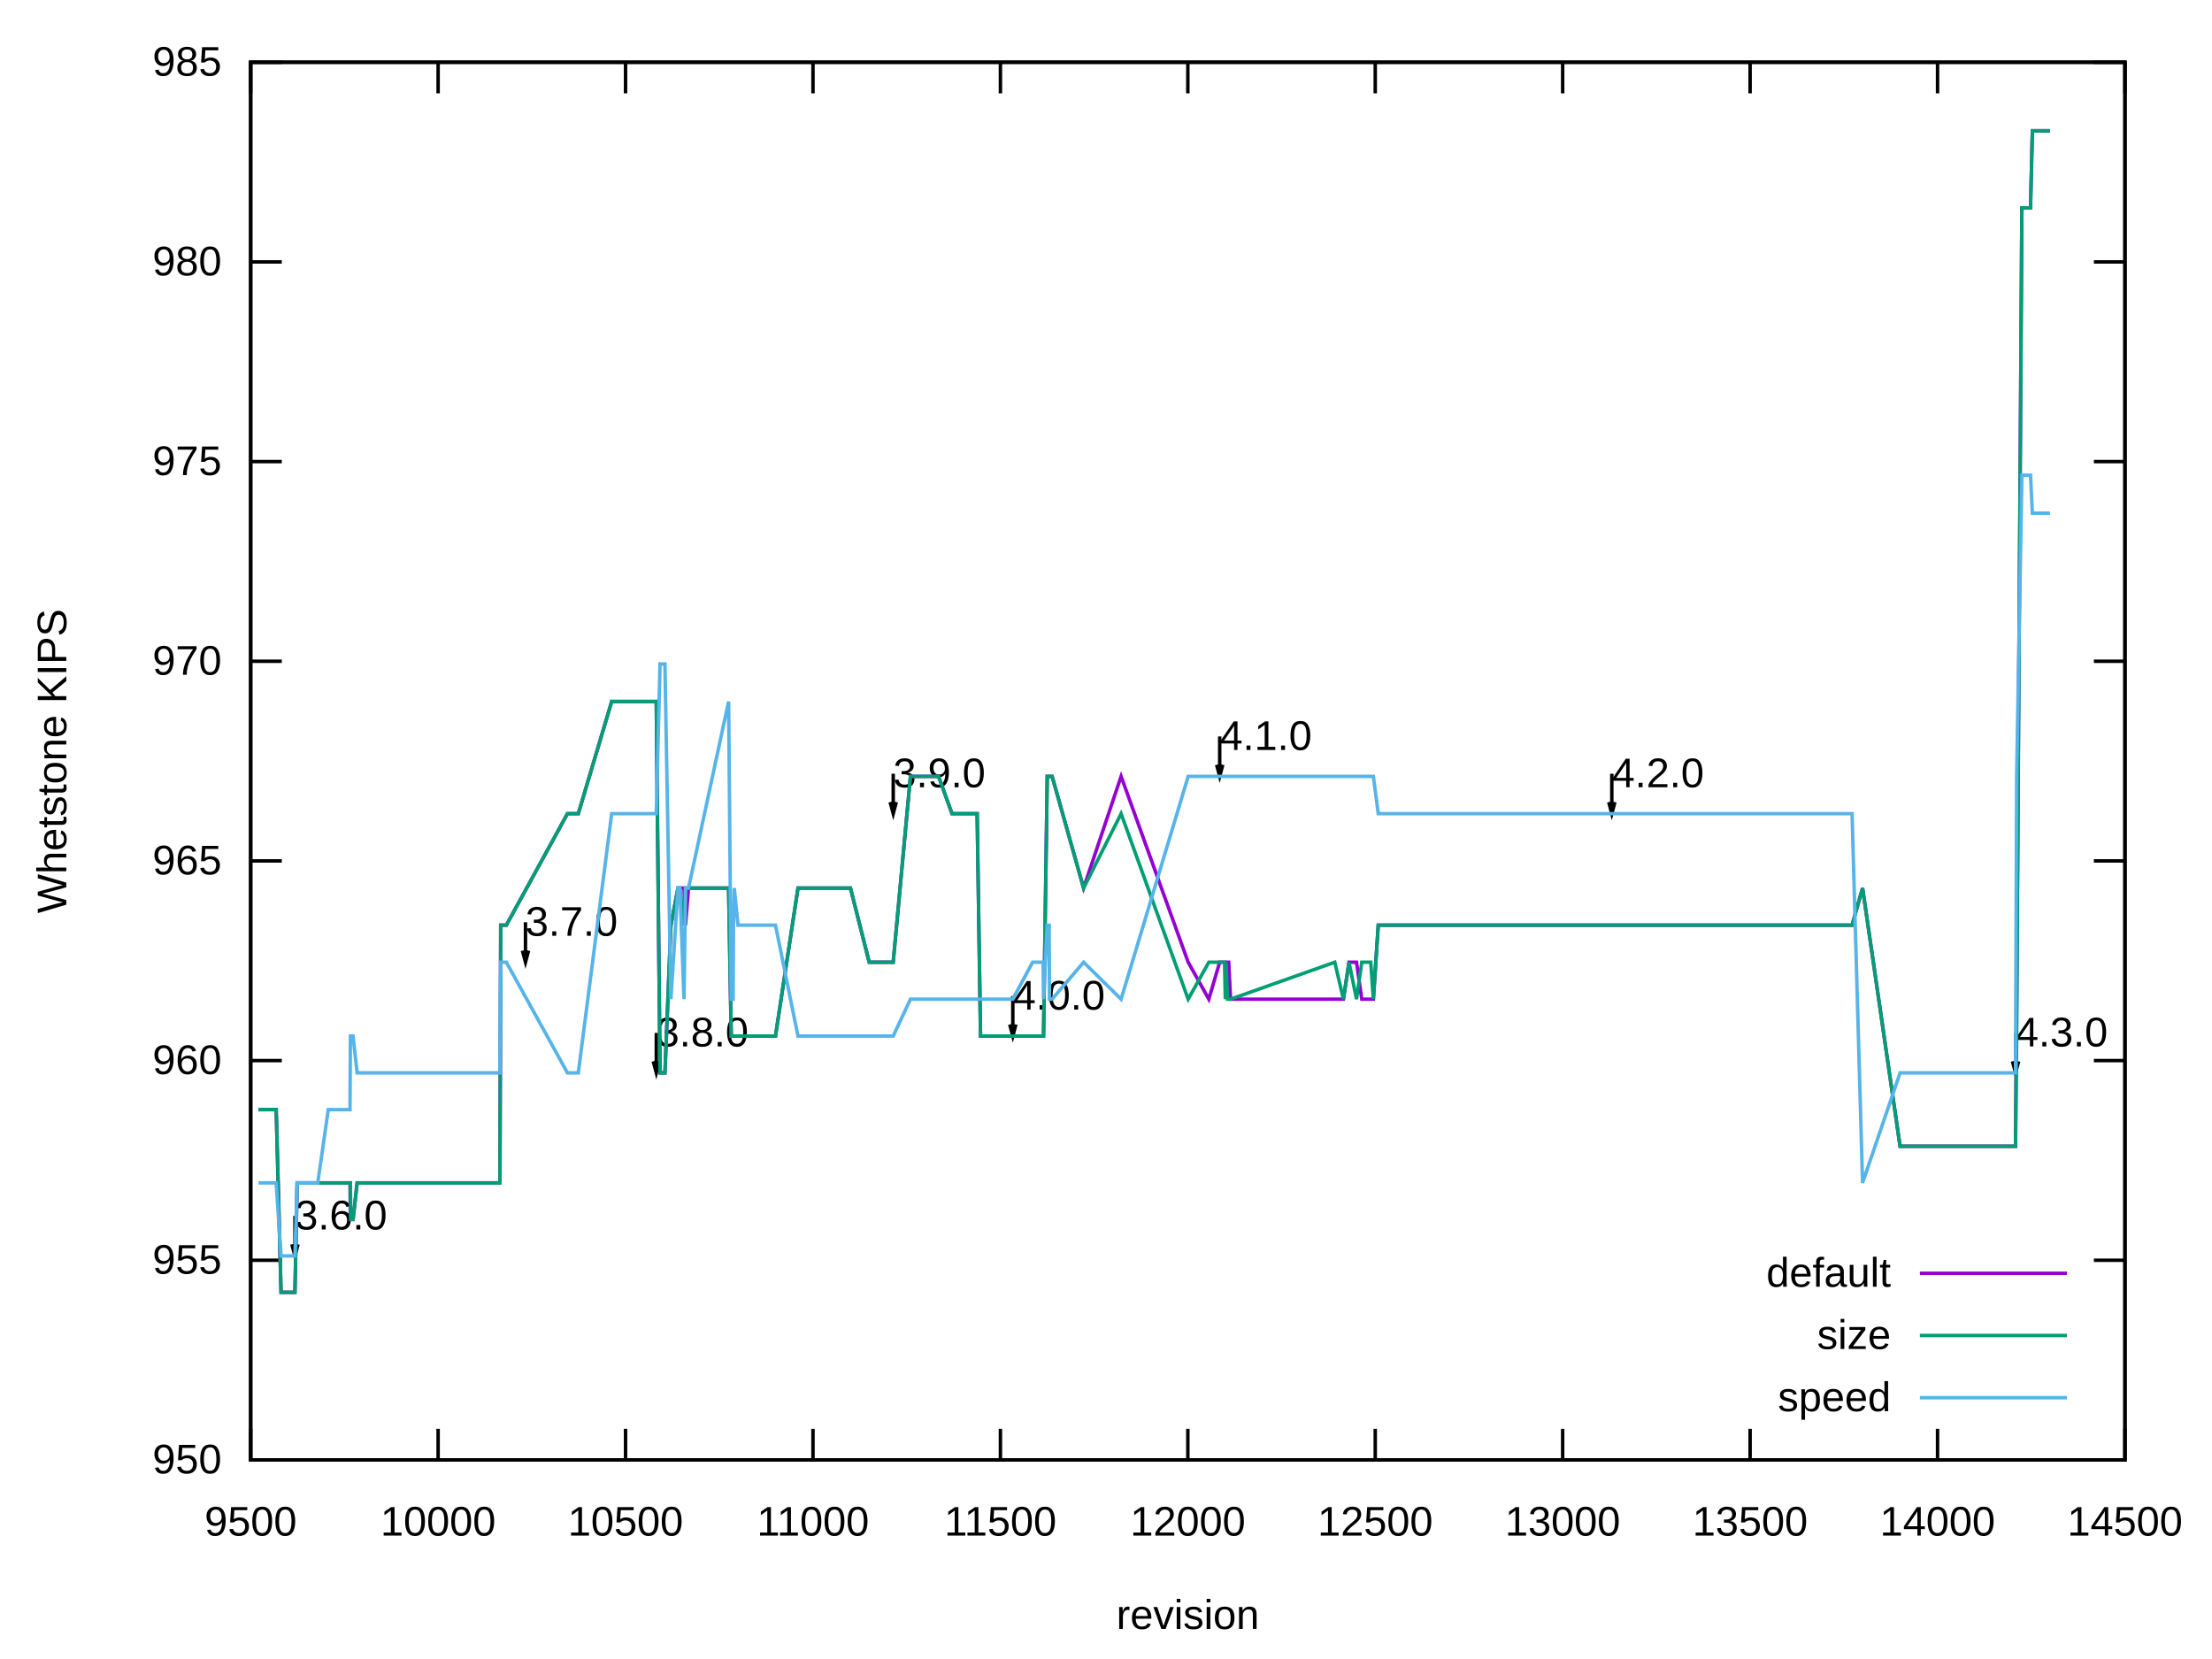
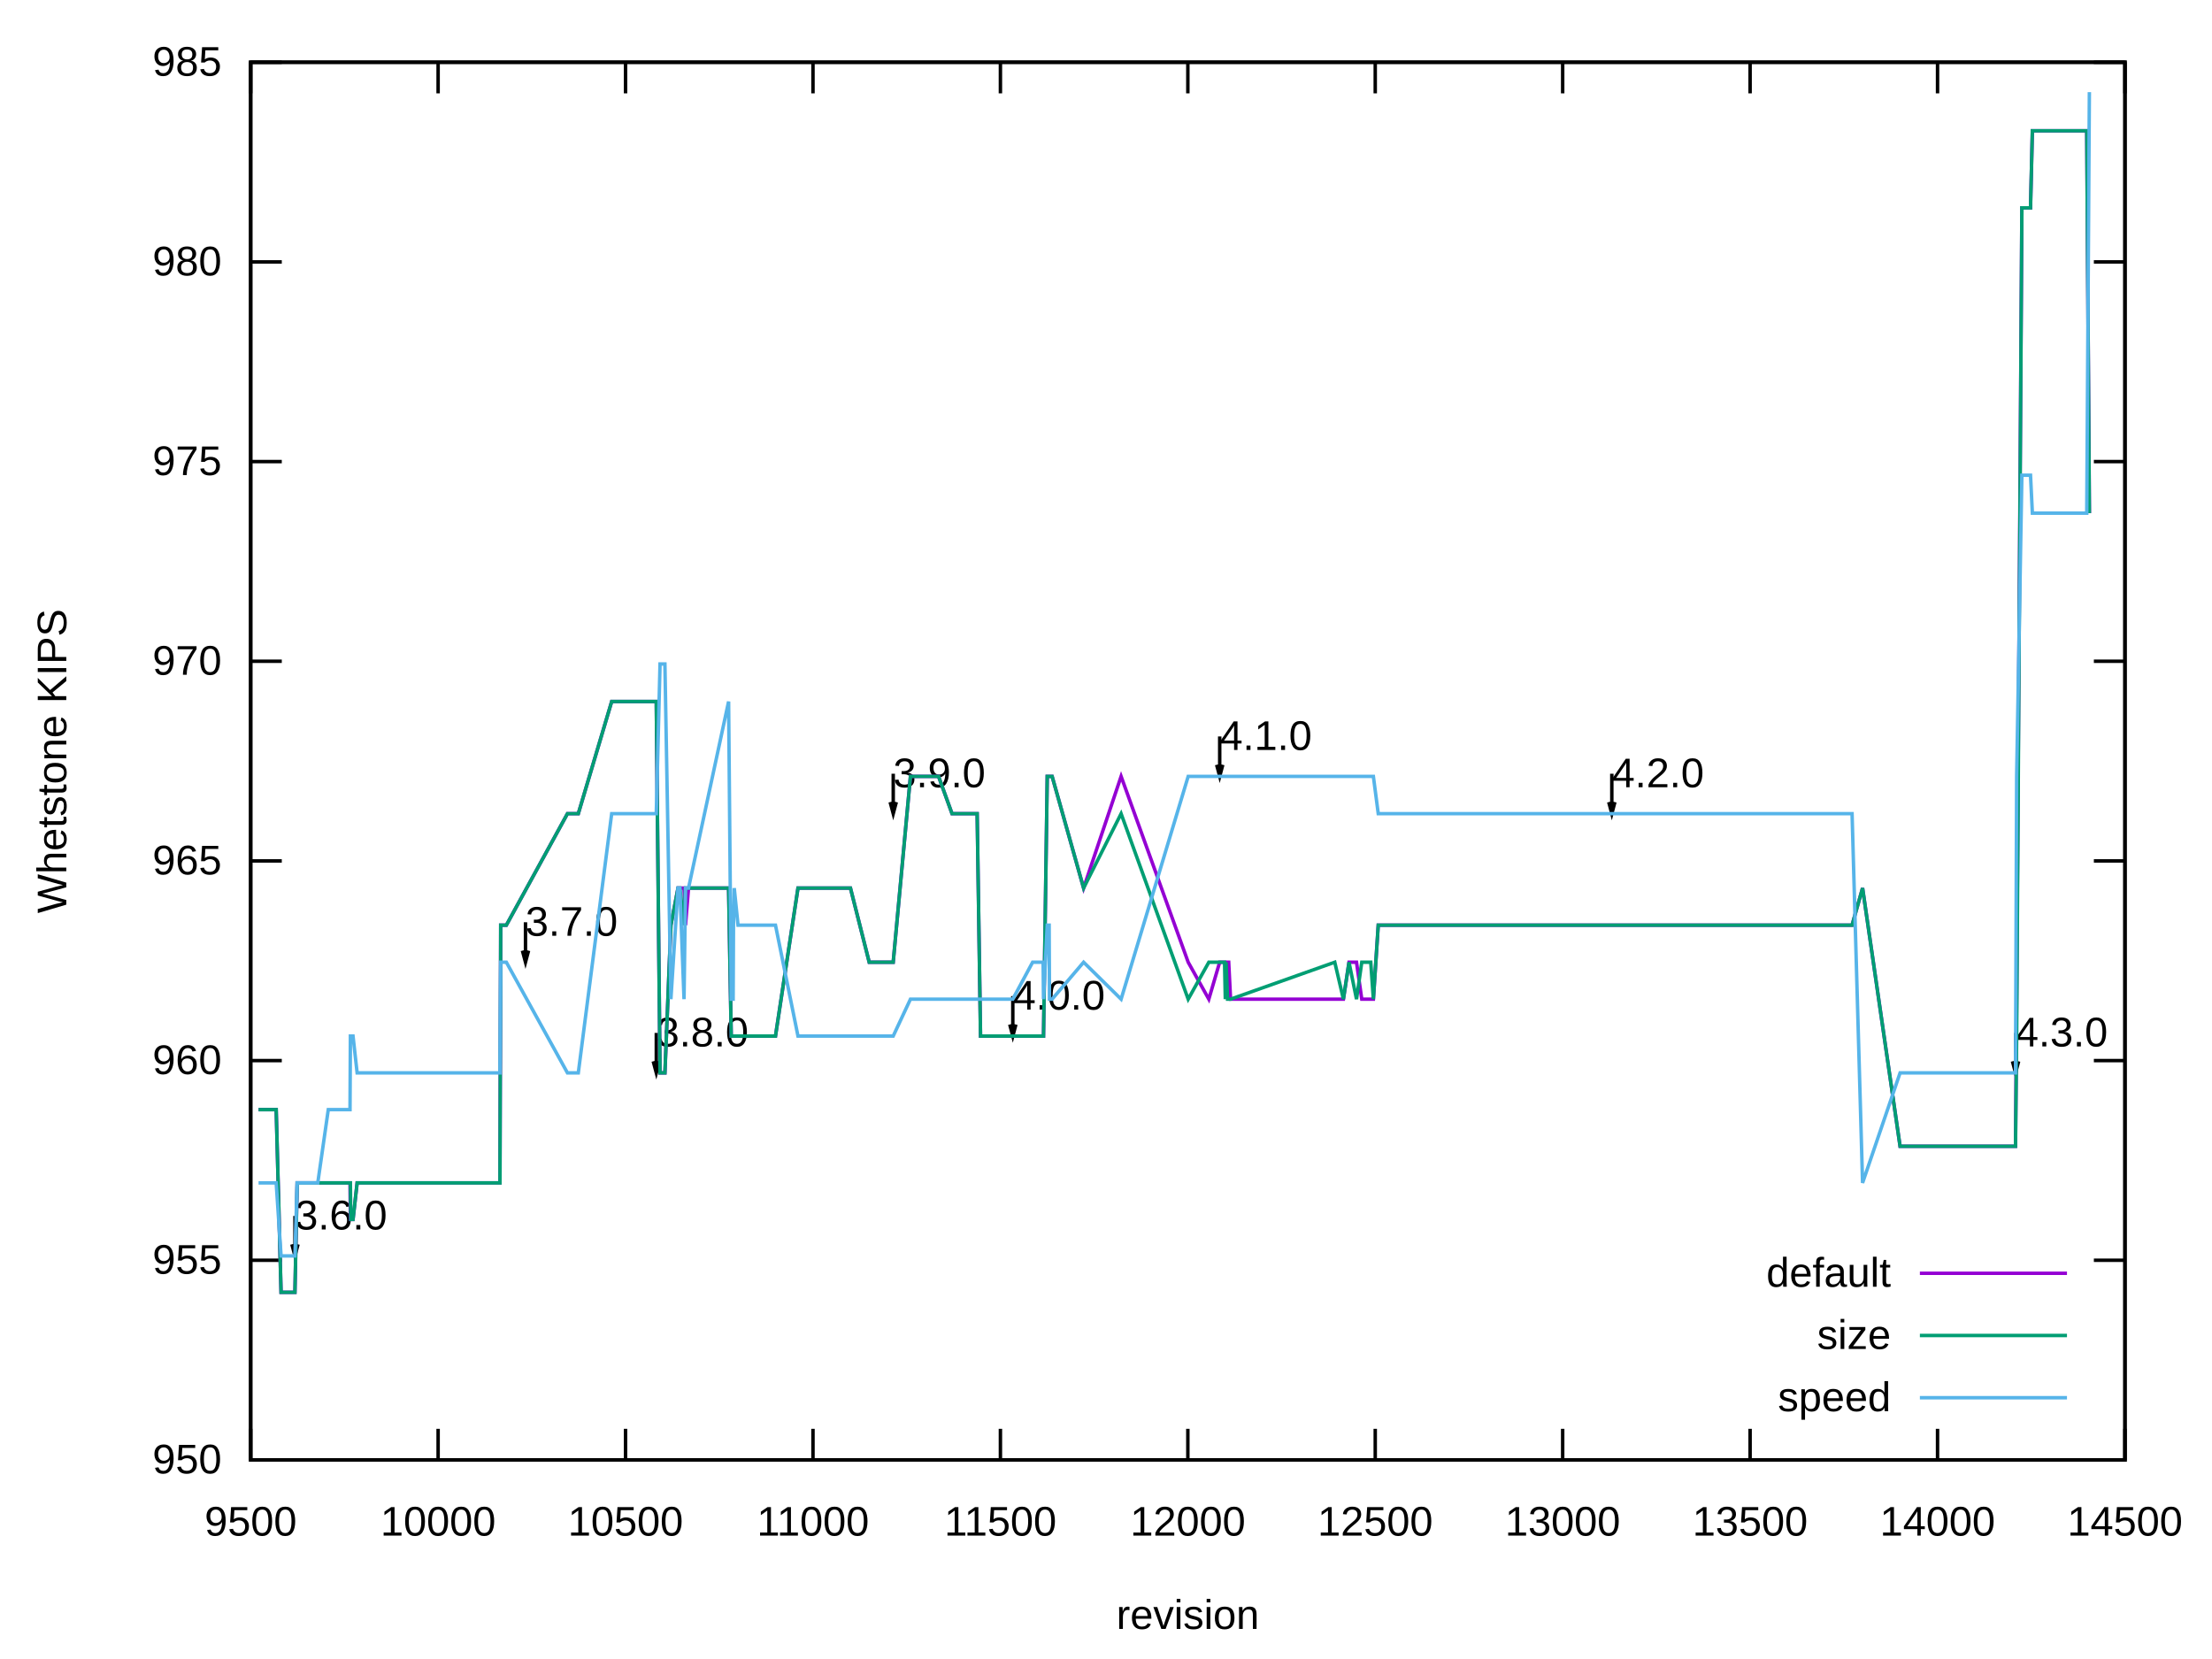
<svg xmlns="http://www.w3.org/2000/svg" xmlns:xlink="http://www.w3.org/1999/xlink" width="640" height="480" viewBox="0 0 640 480">
  <g id="gnuplot_canvas">
    <rect x="0" y="0" width="640" height="480" fill="none" />
    <defs>
      <circle id="gpDot" r="0.5" stroke-width="0.5" stroke="currentColor" />
      <path id="gpPt0" stroke-width="0.222" stroke="currentColor" d="M-1,0 h2 M0,-1 v2" />
      <path id="gpPt1" stroke-width="0.222" stroke="currentColor" d="M-1,-1 L1,1 M1,-1 L-1,1" />
      <path id="gpPt2" stroke-width="0.222" stroke="currentColor" d="M-1,0 L1,0 M0,-1 L0,1 M-1,-1 L1,1 M-1,1 L1,-1" />
      <rect id="gpPt3" stroke-width="0.222" stroke="currentColor" x="-1" y="-1" width="2" height="2" />
      <rect id="gpPt4" stroke-width="0.222" stroke="currentColor" fill="currentColor" x="-1" y="-1" width="2" height="2" />
      <circle id="gpPt5" stroke-width="0.222" stroke="currentColor" cx="0" cy="0" r="1" />
      <use xlink:href="#gpPt5" id="gpPt6" fill="currentColor" stroke="none" />
      <path id="gpPt7" stroke-width="0.222" stroke="currentColor" d="M0,-1.33 L-1.33,0.67 L1.33,0.67 z" />
      <use xlink:href="#gpPt7" id="gpPt8" fill="currentColor" stroke="none" />
      <use xlink:href="#gpPt7" id="gpPt9" stroke="currentColor" transform="rotate(180)" />
      <use xlink:href="#gpPt9" id="gpPt10" fill="currentColor" stroke="none" />
      <use xlink:href="#gpPt3" id="gpPt11" stroke="currentColor" transform="rotate(45)" />
      <use xlink:href="#gpPt11" id="gpPt12" fill="currentColor" stroke="none" />
      <path id="gpPt13" stroke-width="0.222" stroke="currentColor" d="M0,1.330 L1.265,0.411 L0.782,-1.067 L-0.782,-1.076 L-1.265,0.411 z" />
      <use xlink:href="#gpPt13" id="gpPt14" fill="currentColor" stroke="none" />
      <filter id="textbox" filterUnits="objectBoundingBox" x="0" y="0" height="1" width="1">
        <feFlood flood-color="white" flood-opacity="1" result="bgnd" />
        <feComposite in="SourceGraphic" in2="bgnd" operator="atop" />
      </filter>
      <filter id="greybox" filterUnits="objectBoundingBox" x="0" y="0" height="1" width="1">
        <feFlood flood-color="lightgrey" flood-opacity="1" result="grey" />
        <feComposite in="SourceGraphic" in2="grey" operator="atop" />
      </filter>
    </defs>
    <g fill="none" color="white" stroke="currentColor" stroke-width="1.00" stroke-linecap="butt" stroke-linejoin="miter">
</g>
    <g fill="none" color="black" stroke="currentColor" stroke-width="1.00" stroke-linecap="butt" stroke-linejoin="miter">
      <path stroke="black" d="M72.53,422.40 L81.53,422.40 M614.82,422.40 L605.82,422.40  " />
      <g transform="translate(64.14,426.30)" stroke="none" fill="black" font-family="Arial" font-size="12.00" text-anchor="end">
        <text>
          <tspan font-family="Arial"> 950</tspan>
        </text>
      </g>
    </g>
    <g fill="none" color="black" stroke="currentColor" stroke-width="1.00" stroke-linecap="butt" stroke-linejoin="miter">
      <path stroke="black" d="M72.53,364.63 L81.53,364.63 M614.82,364.63 L605.82,364.63  " />
      <g transform="translate(64.14,368.53)" stroke="none" fill="black" font-family="Arial" font-size="12.00" text-anchor="end">
        <text>
          <tspan font-family="Arial"> 955</tspan>
        </text>
      </g>
    </g>
    <g fill="none" color="black" stroke="currentColor" stroke-width="1.00" stroke-linecap="butt" stroke-linejoin="miter">
      <path stroke="black" d="M72.53,306.86 L81.53,306.86 M614.82,306.86 L605.82,306.86  " />
      <g transform="translate(64.14,310.76)" stroke="none" fill="black" font-family="Arial" font-size="12.00" text-anchor="end">
        <text>
          <tspan font-family="Arial"> 960</tspan>
        </text>
      </g>
    </g>
    <g fill="none" color="black" stroke="currentColor" stroke-width="1.00" stroke-linecap="butt" stroke-linejoin="miter">
      <path stroke="black" d="M72.53,249.09 L81.53,249.09 M614.82,249.09 L605.82,249.09  " />
      <g transform="translate(64.14,252.99)" stroke="none" fill="black" font-family="Arial" font-size="12.00" text-anchor="end">
        <text>
          <tspan font-family="Arial"> 965</tspan>
        </text>
      </g>
    </g>
    <g fill="none" color="black" stroke="currentColor" stroke-width="1.00" stroke-linecap="butt" stroke-linejoin="miter">
      <path stroke="black" d="M72.53,191.32 L81.53,191.32 M614.82,191.32 L605.82,191.32  " />
      <g transform="translate(64.14,195.22)" stroke="none" fill="black" font-family="Arial" font-size="12.00" text-anchor="end">
        <text>
          <tspan font-family="Arial"> 970</tspan>
        </text>
      </g>
    </g>
    <g fill="none" color="black" stroke="currentColor" stroke-width="1.00" stroke-linecap="butt" stroke-linejoin="miter">
      <path stroke="black" d="M72.53,133.55 L81.53,133.55 M614.82,133.55 L605.82,133.55  " />
      <g transform="translate(64.14,137.45)" stroke="none" fill="black" font-family="Arial" font-size="12.00" text-anchor="end">
        <text>
          <tspan font-family="Arial"> 975</tspan>
        </text>
      </g>
    </g>
    <g fill="none" color="black" stroke="currentColor" stroke-width="1.00" stroke-linecap="butt" stroke-linejoin="miter">
      <path stroke="black" d="M72.53,75.78 L81.53,75.78 M614.82,75.78 L605.82,75.78  " />
      <g transform="translate(64.14,79.68)" stroke="none" fill="black" font-family="Arial" font-size="12.00" text-anchor="end">
        <text>
          <tspan font-family="Arial"> 980</tspan>
        </text>
      </g>
    </g>
    <g fill="none" color="black" stroke="currentColor" stroke-width="1.00" stroke-linecap="butt" stroke-linejoin="miter">
      <path stroke="black" d="M72.53,18.01 L81.53,18.01 M614.82,18.01 L605.82,18.01  " />
      <g transform="translate(64.14,21.91)" stroke="none" fill="black" font-family="Arial" font-size="12.00" text-anchor="end">
        <text>
          <tspan font-family="Arial"> 985</tspan>
        </text>
      </g>
    </g>
    <g fill="none" color="black" stroke="currentColor" stroke-width="1.00" stroke-linecap="butt" stroke-linejoin="miter">
      <path stroke="black" d="M72.53,422.40 L72.53,413.40 M72.53,18.01 L72.53,27.01  " />
      <g transform="translate(72.53,444.30)" stroke="none" fill="black" font-family="Arial" font-size="12.00" text-anchor="middle">
        <text>
          <tspan font-family="Arial"> 9500</tspan>
        </text>
      </g>
    </g>
    <g fill="none" color="black" stroke="currentColor" stroke-width="1.00" stroke-linecap="butt" stroke-linejoin="miter">
      <path stroke="black" d="M126.76,422.40 L126.76,413.40 M126.76,18.01 L126.76,27.01  " />
      <g transform="translate(126.76,444.30)" stroke="none" fill="black" font-family="Arial" font-size="12.00" text-anchor="middle">
        <text>
          <tspan font-family="Arial"> 10000</tspan>
        </text>
      </g>
    </g>
    <g fill="none" color="black" stroke="currentColor" stroke-width="1.00" stroke-linecap="butt" stroke-linejoin="miter">
      <path stroke="black" d="M180.99,422.40 L180.99,413.40 M180.99,18.01 L180.99,27.01  " />
      <g transform="translate(180.99,444.30)" stroke="none" fill="black" font-family="Arial" font-size="12.00" text-anchor="middle">
        <text>
          <tspan font-family="Arial"> 10500</tspan>
        </text>
      </g>
    </g>
    <g fill="none" color="black" stroke="currentColor" stroke-width="1.00" stroke-linecap="butt" stroke-linejoin="miter">
      <path stroke="black" d="M235.22,422.40 L235.22,413.40 M235.22,18.01 L235.22,27.01  " />
      <g transform="translate(235.22,444.30)" stroke="none" fill="black" font-family="Arial" font-size="12.00" text-anchor="middle">
        <text>
          <tspan font-family="Arial"> 11000</tspan>
        </text>
      </g>
    </g>
    <g fill="none" color="black" stroke="currentColor" stroke-width="1.00" stroke-linecap="butt" stroke-linejoin="miter">
      <path stroke="black" d="M289.45,422.40 L289.45,413.40 M289.45,18.01 L289.45,27.01  " />
      <g transform="translate(289.45,444.30)" stroke="none" fill="black" font-family="Arial" font-size="12.00" text-anchor="middle">
        <text>
          <tspan font-family="Arial"> 11500</tspan>
        </text>
      </g>
    </g>
    <g fill="none" color="black" stroke="currentColor" stroke-width="1.00" stroke-linecap="butt" stroke-linejoin="miter">
      <path stroke="black" d="M343.68,422.40 L343.68,413.40 M343.68,18.01 L343.68,27.01  " />
      <g transform="translate(343.68,444.30)" stroke="none" fill="black" font-family="Arial" font-size="12.00" text-anchor="middle">
        <text>
          <tspan font-family="Arial"> 12000</tspan>
        </text>
      </g>
    </g>
    <g fill="none" color="black" stroke="currentColor" stroke-width="1.00" stroke-linecap="butt" stroke-linejoin="miter">
      <path stroke="black" d="M397.90,422.40 L397.90,413.40 M397.90,18.01 L397.90,27.01  " />
      <g transform="translate(397.90,444.30)" stroke="none" fill="black" font-family="Arial" font-size="12.00" text-anchor="middle">
        <text>
          <tspan font-family="Arial"> 12500</tspan>
        </text>
      </g>
    </g>
    <g fill="none" color="black" stroke="currentColor" stroke-width="1.00" stroke-linecap="butt" stroke-linejoin="miter">
      <path stroke="black" d="M452.13,422.40 L452.13,413.40 M452.13,18.01 L452.13,27.01  " />
      <g transform="translate(452.13,444.30)" stroke="none" fill="black" font-family="Arial" font-size="12.00" text-anchor="middle">
        <text>
          <tspan font-family="Arial"> 13000</tspan>
        </text>
      </g>
    </g>
    <g fill="none" color="black" stroke="currentColor" stroke-width="1.00" stroke-linecap="butt" stroke-linejoin="miter">
      <path stroke="black" d="M506.36,422.40 L506.36,413.40 M506.36,18.01 L506.36,27.01  " />
      <g transform="translate(506.36,444.30)" stroke="none" fill="black" font-family="Arial" font-size="12.00" text-anchor="middle">
        <text>
          <tspan font-family="Arial"> 13500</tspan>
        </text>
      </g>
    </g>
    <g fill="none" color="black" stroke="currentColor" stroke-width="1.00" stroke-linecap="butt" stroke-linejoin="miter">
      <path stroke="black" d="M560.59,422.40 L560.59,413.40 M560.59,18.01 L560.59,27.01  " />
      <g transform="translate(560.59,444.30)" stroke="none" fill="black" font-family="Arial" font-size="12.00" text-anchor="middle">
        <text>
          <tspan font-family="Arial"> 14000</tspan>
        </text>
      </g>
    </g>
    <g fill="none" color="black" stroke="currentColor" stroke-width="1.00" stroke-linecap="butt" stroke-linejoin="miter">
      <path stroke="black" d="M614.82,422.40 L614.82,413.40 M614.82,18.01 L614.82,27.01  " />
      <g transform="translate(614.82,444.30)" stroke="none" fill="black" font-family="Arial" font-size="12.00" text-anchor="middle">
        <text>
          <tspan font-family="Arial"> 14500</tspan>
        </text>
      </g>
    </g>
    <g fill="none" color="black" stroke="currentColor" stroke-width="1.00" stroke-linecap="butt" stroke-linejoin="miter">
</g>
    <g fill="none" color="black" stroke="currentColor" stroke-width="1.00" stroke-linecap="butt" stroke-linejoin="miter">
      <path stroke="black" d="M72.53,18.01 L72.53,422.40 L614.82,422.40 L614.82,18.01 L72.53,18.01 Z  " />
      <g transform="translate(85.33,355.72)" stroke="none" fill="black" font-family="Arial" font-size="12.00" text-anchor="start">
        <text>
          <tspan font-family="Arial">3.6.0</tspan>
        </text>
      </g>
      <g transform="translate(152.03,270.75)" stroke="none" fill="black" font-family="Arial" font-size="12.00" text-anchor="start">
        <text>
          <tspan font-family="Arial">3.7.0</tspan>
        </text>
      </g>
      <g transform="translate(189.88,302.76)" stroke="none" fill="black" font-family="Arial" font-size="12.00" text-anchor="start">
        <text>
          <tspan font-family="Arial">3.8.0</tspan>
        </text>
      </g>
      <g transform="translate(258.43,227.77)" stroke="none" fill="black" font-family="Arial" font-size="12.00" text-anchor="start">
        <text>
          <tspan font-family="Arial">3.9.0</tspan>
        </text>
      </g>
      <g transform="translate(293.03,292.11)" stroke="none" fill="black" font-family="Arial" font-size="12.00" text-anchor="start">
        <text>
          <tspan font-family="Arial">4.0.0</tspan>
        </text>
      </g>
      <g transform="translate(352.89,216.98)" stroke="none" fill="black" font-family="Arial" font-size="12.00" text-anchor="start">
        <text>
          <tspan font-family="Arial">4.1.0</tspan>
        </text>
      </g>
      <g transform="translate(466.34,227.77)" stroke="none" fill="black" font-family="Arial" font-size="12.00" text-anchor="start">
        <text>
          <tspan font-family="Arial">4.2.0</tspan>
        </text>
      </g>
      <g transform="translate(583.15,302.76)" stroke="none" fill="black" font-family="Arial" font-size="12.00" text-anchor="start">
        <text>
          <tspan font-family="Arial">4.3.0</tspan>
        </text>
      </g>
      <path stroke="black" d="M84.45,360.02 L85.34,363.36 L86.23,360.02 M85.34,351.81 L85.34,363.36 M151.15,275.05 L152.04,278.39 L152.93,275.05   M152.04,266.84 L152.04,278.39 M189.00,307.07 L189.89,310.41 L190.78,307.07 M189.89,298.85 L189.89,310.41 M257.55,232.07   L258.44,235.41 L259.33,232.07 M258.44,223.86 L258.44,235.41 M292.15,296.42 L293.04,299.76 L293.93,296.42 M293.04,288.20   L293.04,299.76 M352.01,221.28 L352.90,224.62 L353.79,221.28 M352.90,213.07 L352.90,224.62 M465.46,232.07 L466.35,235.41   L467.24,232.07 M466.35,223.86 L466.35,235.41 M582.27,307.07 L583.16,310.41 L584.05,307.07 M583.16,298.85 L583.16,310.41    " />
    </g>
    <g fill="none" color="black" stroke="currentColor" stroke-width="1.00" stroke-linecap="butt" stroke-linejoin="miter">
      <g transform="translate(19.18,220.21) rotate(270)" stroke="none" fill="black" font-family="Arial" font-size="12.00" text-anchor="middle">
        <text>
          <tspan font-family="Arial">Whetstone KIPS</tspan>
        </text>
      </g>
    </g>
    <g fill="none" color="black" stroke="currentColor" stroke-width="1.00" stroke-linecap="butt" stroke-linejoin="miter">
      <g transform="translate(343.67,471.30)" stroke="none" fill="black" font-family="Arial" font-size="12.00" text-anchor="middle">
        <text>
          <tspan font-family="Arial">revision</tspan>
        </text>
      </g>
    </g>
    <g fill="none" color="black" stroke="currentColor" stroke-width="1.00" stroke-linecap="butt" stroke-linejoin="miter">
</g>
    <g id="gnuplot_plot_1">
      <g fill="none" color="black" stroke="currentColor" stroke-width="1.00" stroke-linecap="butt" stroke-linejoin="miter">
        <g transform="translate(547.09,372.30)" stroke="none" fill="black" font-family="Arial" font-size="12.00" text-anchor="end">
          <text>
            <tspan font-family="Arial">default</tspan>
          </text>
        </g>
      </g>
      <g fill="none" color="black" stroke="currentColor" stroke-width="1.00" stroke-linecap="butt" stroke-linejoin="miter">
-         <path stroke="rgb(148,   0, 211)" d="M555.48,368.40 L598.04,368.40 M74.81,321.05 L76.87,321.05 L77.95,321.05 L79.91,321.05 L81.32,373.90 L82.18,373.90   L82.94,373.90 L83.48,373.90 L83.59,373.90 L83.70,373.90 L83.81,373.90 L85.33,373.90 L85.98,342.25 L86.85,342.25   L87.17,342.25 L87.28,342.25 L87.39,342.25 L87.50,342.25 L87.71,342.25 L88.26,342.25 L88.36,342.25 L88.69,342.25   L88.91,342.25 L89.12,342.25 L89.23,342.25 L89.77,342.25 L90.10,342.25 L90.32,342.25 L90.43,342.25 L90.53,342.25   L91.94,342.25 L94.98,342.25 L97.48,342.25 L98.56,342.25 L99.32,342.25 L99.75,342.25 L100.84,342.25 L101.16,342.25   L101.27,342.25 L101.38,352.82 L101.49,352.82 L102.14,352.82 L103.33,342.25 L103.98,342.25 L104.09,342.25 L104.31,342.25   L104.74,342.25 L105.39,342.25 L105.83,342.25 L105.94,342.25 L106.69,342.25 L107.02,342.25 L107.13,342.25 L107.24,342.25   L108.32,342.25 L108.54,342.25 L108.97,342.25 L113.64,342.25 L121.23,342.25 L121.66,342.25 L121.88,342.25 L121.99,342.25   L122.53,342.25 L144.44,342.25 L144.65,342.25 L144.87,267.68 L145.63,267.68 L146.39,267.68 L146.50,267.68 L164.18,235.42   L164.61,235.42 L164.72,235.42 L166.45,235.42 L166.56,235.42 L167.32,235.42 L176.98,202.97 L180.45,202.97 L182.07,202.97   L185.33,202.97 L187.28,202.97 L189.88,202.97 L190.97,310.42 L191.94,310.42 L192.38,310.42 L194.11,267.68 L196.17,256.95   L196.71,256.95 L197.91,256.95 L198.34,267.68 L199.21,256.95 L210.81,256.95 L211.57,299.77 L212.01,299.77 L212.12,299.77   L212.22,299.77 L212.44,299.77 L213.53,299.77 L224.37,299.77 L230.88,256.95 L232.40,256.95 L244.65,256.95 L246.06,256.95   L251.49,278.40 L258.43,278.40 L263.42,224.63 L271.01,224.63 L271.55,224.63 L275.45,235.42 L282.40,235.42 L282.72,235.42   L283.70,299.77 L290.21,299.77 L290.42,299.77 L293.03,299.77 L298.77,299.77 L301.81,299.77 L301.92,299.77 L303.00,224.63   L303.55,224.63 L303.65,224.63 L304.30,224.63 L304.41,224.63 L313.52,256.95 L324.37,224.63 L343.78,278.40 L349.75,289.09   L352.89,278.40 L354.30,278.40 L354.52,278.40 L354.74,278.40 L355.17,278.40 L355.50,278.40 L356.04,289.09 L386.19,289.09   L388.69,289.09 L390.31,278.40 L392.48,278.40 L394.00,289.09 L396.60,289.09 L397.36,289.09 L398.77,267.68 L413.31,267.68   L416.67,267.68 L418.40,267.68 L418.73,267.68 L424.58,267.68 L428.71,267.68 L429.90,267.68 L433.37,267.68 L437.17,267.68   L438.58,267.68 L440.31,267.68 L441.29,267.68 L448.77,267.68 L466.34,267.68 L473.82,267.68 L484.67,267.68 L505.82,267.68   L526.86,267.68 L527.95,267.68 L529.03,267.68 L533.26,267.68 L535.86,267.68 L538.90,256.95 L549.75,331.65 L560.59,331.65   L580.55,331.65 L583.15,331.65 L583.48,289.09 L584.99,60.14 L586.08,60.14 L586.40,60.14 L587.27,60.14 L587.49,60.14   L588.03,37.84 L593.13,37.84  " />
+         <path stroke="rgb(148,   0, 211)" d="M555.48,368.40 L598.04,368.40 M74.81,321.05 L76.87,321.05 L77.95,321.05 L79.91,321.05 L81.32,373.90 L82.18,373.90   L82.94,373.90 L83.48,373.90 L83.59,373.90 L83.70,373.90 L83.81,373.90 L85.33,373.90 L85.98,342.25 L86.85,342.25   L87.17,342.25 L87.28,342.25 L87.39,342.25 L87.50,342.25 L87.71,342.25 L88.26,342.25 L88.36,342.25 L88.69,342.25   L88.91,342.25 L89.12,342.25 L89.23,342.25 L89.77,342.25 L90.10,342.25 L90.32,342.25 L90.43,342.25 L90.53,342.25   L91.94,342.25 L94.98,342.25 L97.48,342.25 L98.56,342.25 L99.32,342.25 L99.75,342.25 L100.84,342.25 L101.16,342.25   L101.27,342.25 L101.38,352.82 L101.49,352.82 L102.14,352.82 L103.33,342.25 L103.98,342.25 L104.09,342.25 L104.31,342.25   L104.74,342.25 L105.39,342.25 L105.83,342.25 L105.94,342.25 L106.69,342.25 L107.02,342.25 L107.13,342.25 L107.24,342.25   L108.32,342.25 L108.54,342.25 L108.97,342.25 L113.64,342.25 L121.23,342.25 L121.66,342.25 L121.88,342.25 L121.99,342.25   L122.53,342.25 L144.44,342.25 L144.65,342.25 L144.87,267.68 L145.63,267.68 L146.39,267.68 L146.50,267.68 L164.18,235.42   L164.61,235.42 L164.72,235.42 L166.45,235.42 L166.56,235.42 L167.32,235.42 L176.98,202.97 L180.45,202.97 L182.07,202.97   L185.33,202.97 L187.28,202.97 L189.88,202.97 L190.97,310.42 L191.94,310.42 L192.38,310.42 L194.11,267.68 L196.17,256.95   L196.71,256.95 L197.91,256.95 L198.34,267.68 L199.21,256.95 L210.81,256.95 L211.57,299.77 L212.01,299.77 L212.12,299.77   L212.22,299.77 L212.44,299.77 L213.53,299.77 L224.37,299.77 L230.88,256.95 L232.40,256.95 L244.65,256.95 L246.06,256.95   L251.49,278.40 L258.43,278.40 L263.42,224.63 L271.01,224.63 L271.55,224.63 L275.45,235.42 L282.40,235.42 L282.72,235.42   L283.70,299.77 L290.21,299.77 L290.42,299.77 L293.03,299.77 L298.77,299.77 L301.81,299.77 L301.92,299.77 L303.00,224.63   L303.55,224.63 L303.65,224.63 L304.30,224.63 L304.41,224.63 L313.52,256.95 L324.37,224.63 L343.78,278.40 L349.75,289.09   L352.89,278.40 L354.30,278.40 L354.52,278.40 L354.74,278.40 L355.17,278.40 L355.50,278.40 L356.04,289.09 L386.19,289.09   L388.69,289.09 L390.31,278.40 L392.48,278.40 L394.00,289.09 L396.60,289.09 L397.36,289.09 L398.77,267.68 L413.31,267.68   L416.67,267.68 L418.40,267.68 L418.73,267.68 L424.58,267.68 L428.71,267.68 L429.90,267.68 L433.37,267.68 L437.17,267.68   L438.58,267.68 L440.31,267.68 L441.29,267.68 L448.77,267.68 L466.34,267.68 L473.82,267.68 L484.67,267.68 L505.82,267.68   L526.86,267.68 L527.95,267.68 L529.03,267.68 L533.26,267.68 L535.86,267.68 L538.90,256.95 L549.75,331.65 L560.59,331.65   L580.55,331.65 L583.15,331.65 L583.48,289.09 L584.99,60.14 L586.08,60.14 L586.40,60.14 L587.27,60.14 L587.49,60.14   L588.03,37.84 L593.13,37.84 L598.12,37.84 L600.72,37.84 L603.76,37.84 L604.52,148.47  " />
      </g>
    </g>
    <g id="gnuplot_plot_2">
      <g fill="none" color="black" stroke="currentColor" stroke-width="1.00" stroke-linecap="butt" stroke-linejoin="miter">
        <g transform="translate(547.09,390.30)" stroke="none" fill="black" font-family="Arial" font-size="12.00" text-anchor="end">
          <text>
            <tspan font-family="Arial">size</tspan>
          </text>
        </g>
      </g>
      <g fill="none" color="black" stroke="currentColor" stroke-width="1.00" stroke-linecap="butt" stroke-linejoin="miter">
-         <path stroke="rgb(  0, 158, 115)" d="M555.48,386.40 L598.04,386.40 M74.81,321.05 L76.87,321.05 L77.95,321.05 L79.91,321.05 L81.32,373.90 L82.18,373.90   L82.94,373.90 L83.48,373.90 L83.59,373.90 L83.70,373.90 L83.81,373.90 L85.33,373.90 L85.98,342.25 L86.85,342.25   L87.17,342.25 L87.28,342.25 L87.39,342.25 L87.50,342.25 L87.71,342.25 L88.26,342.25 L88.36,342.25 L88.69,342.25   L88.91,342.25 L89.12,342.25 L89.23,342.25 L89.77,342.25 L90.10,342.25 L90.32,342.25 L90.43,342.25 L90.53,342.25   L91.94,342.25 L94.98,342.25 L97.48,342.25 L98.56,342.25 L99.32,342.25 L99.75,342.25 L100.84,342.25 L101.16,342.25   L101.27,342.25 L101.38,342.25 L101.49,352.82 L102.14,352.82 L103.33,342.25 L103.98,342.25 L104.09,342.25 L104.31,342.25   L104.74,342.25 L105.39,342.25 L105.83,342.25 L105.94,342.25 L106.69,342.25 L107.02,342.25 L107.13,342.25 L107.24,342.25   L108.32,342.25 L108.54,342.25 L108.97,342.25 L113.64,342.25 L121.23,342.25 L121.66,342.25 L121.88,342.25 L121.99,342.25   L122.53,342.25 L144.44,342.25 L144.65,342.25 L144.87,267.68 L145.63,267.68 L146.39,267.68 L146.50,267.68 L164.18,235.42   L164.61,235.42 L164.72,235.42 L166.45,235.42 L166.56,235.42 L167.32,235.42 L176.98,202.97 L180.45,202.97 L182.07,202.97   L185.33,202.97 L187.28,202.97 L189.88,202.97 L190.97,310.42 L191.94,310.42 L192.38,310.42 L194.11,267.68 L196.17,256.95   L196.71,256.95 L197.91,267.68 L198.34,256.95 L199.21,256.95 L210.81,256.95 L211.57,299.77 L212.01,299.77 L212.12,299.77   L212.22,299.77 L212.44,299.77 L213.53,299.77 L224.37,299.77 L230.88,256.95 L232.40,256.95 L244.65,256.95 L246.06,256.95   L251.49,278.40 L258.43,278.40 L263.42,224.63 L271.01,224.63 L271.55,224.63 L275.45,235.42 L282.40,235.42 L282.72,235.42   L283.70,299.77 L290.21,299.77 L290.42,299.77 L293.03,299.77 L298.77,299.77 L301.81,299.77 L301.92,299.77 L303.00,224.63   L303.55,224.63 L303.65,224.63 L304.30,224.63 L304.41,224.63 L313.52,256.95 L324.37,235.42 L343.78,289.09 L349.75,278.40   L352.89,278.40 L354.30,278.40 L354.52,289.09 L354.74,278.40 L355.17,289.09 L355.50,289.09 L356.04,289.09 L386.19,278.40   L388.69,289.09 L390.31,278.40 L392.48,289.09 L394.00,278.40 L396.60,278.40 L397.36,289.09 L398.77,267.68 L413.31,267.68   L416.67,267.68 L418.40,267.68 L418.73,267.68 L424.58,267.68 L428.71,267.68 L429.90,267.68 L433.37,267.68 L437.17,267.68   L438.58,267.68 L440.31,267.68 L441.29,267.68 L448.77,267.68 L466.34,267.68 L473.82,267.68 L484.67,267.68 L505.82,267.68   L526.86,267.68 L527.95,267.68 L529.03,267.68 L533.26,267.68 L535.86,267.68 L538.90,256.95 L549.75,331.65 L560.59,331.65   L580.55,331.65 L583.15,331.65 L583.48,299.77 L584.99,60.14 L586.08,60.14 L586.40,60.14 L587.27,60.14 L587.49,60.14   L588.03,37.84 L593.13,37.84  " />
+         <path stroke="rgb(  0, 158, 115)" d="M555.48,386.40 L598.04,386.40 M74.81,321.05 L76.87,321.05 L77.95,321.05 L79.91,321.05 L81.32,373.90 L82.18,373.90   L82.94,373.90 L83.48,373.90 L83.59,373.90 L83.70,373.90 L83.81,373.90 L85.33,373.90 L85.98,342.25 L86.85,342.25   L87.17,342.25 L87.28,342.25 L87.39,342.25 L87.50,342.25 L87.71,342.25 L88.26,342.25 L88.36,342.25 L88.69,342.25   L88.91,342.25 L89.12,342.25 L89.23,342.25 L89.77,342.25 L90.10,342.25 L90.32,342.25 L90.43,342.25 L90.53,342.25   L91.94,342.25 L94.98,342.25 L97.48,342.25 L98.56,342.25 L99.32,342.25 L99.75,342.25 L100.84,342.25 L101.16,342.25   L101.27,342.25 L101.38,342.25 L101.49,352.82 L102.14,352.82 L103.33,342.25 L103.98,342.25 L104.09,342.25 L104.31,342.25   L104.74,342.25 L105.39,342.25 L105.83,342.25 L105.94,342.25 L106.69,342.25 L107.02,342.25 L107.13,342.25 L107.24,342.25   L108.32,342.25 L108.54,342.25 L108.97,342.25 L113.64,342.25 L121.23,342.25 L121.66,342.25 L121.88,342.25 L121.99,342.25   L122.53,342.25 L144.44,342.25 L144.65,342.25 L144.87,267.68 L145.63,267.68 L146.39,267.68 L146.50,267.68 L164.18,235.42   L164.61,235.42 L164.72,235.42 L166.45,235.42 L166.56,235.42 L167.32,235.42 L176.98,202.97 L180.45,202.97 L182.07,202.97   L185.33,202.97 L187.28,202.97 L189.88,202.97 L190.97,310.42 L191.94,310.42 L192.38,310.42 L194.11,267.68 L196.17,256.95   L196.71,256.95 L197.91,267.68 L198.34,256.95 L199.21,256.95 L210.81,256.95 L211.57,299.77 L212.01,299.77 L212.12,299.77   L212.22,299.77 L212.44,299.77 L213.53,299.77 L224.37,299.77 L230.88,256.95 L232.40,256.95 L244.65,256.95 L246.06,256.95   L251.49,278.40 L258.43,278.40 L263.42,224.63 L271.01,224.63 L271.55,224.63 L275.45,235.42 L282.40,235.42 L282.72,235.42   L283.70,299.77 L290.21,299.77 L290.42,299.77 L293.03,299.77 L298.77,299.77 L301.81,299.77 L301.92,299.77 L303.00,224.63   L303.55,224.63 L303.65,224.63 L304.30,224.63 L304.41,224.63 L313.52,256.95 L324.37,235.42 L343.78,289.09 L349.75,278.40   L352.89,278.40 L354.30,278.40 L354.52,289.09 L354.74,278.40 L355.17,289.09 L355.50,289.09 L356.04,289.09 L386.19,278.40   L388.69,289.09 L390.31,278.40 L392.48,289.09 L394.00,278.40 L396.60,278.40 L397.36,289.09 L398.77,267.68 L413.31,267.68   L416.67,267.68 L418.40,267.68 L418.73,267.68 L424.58,267.68 L428.71,267.68 L429.90,267.68 L433.37,267.68 L437.17,267.68   L438.58,267.68 L440.31,267.68 L441.29,267.68 L448.77,267.68 L466.34,267.68 L473.82,267.68 L484.67,267.68 L505.82,267.68   L526.86,267.68 L527.95,267.68 L529.03,267.68 L533.26,267.68 L535.86,267.68 L538.90,256.95 L549.75,331.65 L560.59,331.65   L580.55,331.65 L583.15,331.65 L583.48,299.77 L584.99,60.14 L586.08,60.14 L586.40,60.14 L587.27,60.14 L587.49,60.14   L588.03,37.84 L593.13,37.84 L598.12,37.84 L600.72,37.84 L603.76,37.84 L604.52,148.47  " />
      </g>
    </g>
    <g id="gnuplot_plot_3">
      <g fill="none" color="black" stroke="currentColor" stroke-width="1.00" stroke-linecap="butt" stroke-linejoin="miter">
        <g transform="translate(547.09,408.30)" stroke="none" fill="black" font-family="Arial" font-size="12.00" text-anchor="end">
          <text>
            <tspan font-family="Arial">speed</tspan>
          </text>
        </g>
      </g>
      <g fill="none" color="black" stroke="currentColor" stroke-width="1.00" stroke-linecap="butt" stroke-linejoin="miter">
-         <path stroke="rgb( 86, 180, 233)" d="M555.48,404.40 L598.04,404.40 M74.81,342.25 L76.87,342.25 L77.95,342.25 L79.91,342.25 L81.32,363.37 L82.18,363.37   L82.94,363.37 L83.48,363.37 L83.59,363.37 L83.70,363.37 L83.81,363.37 L85.33,363.37 L85.98,342.25 L86.85,342.25   L87.17,342.25 L87.28,342.25 L87.39,342.25 L87.50,342.25 L87.71,342.25 L88.26,342.25 L88.36,342.25 L88.69,342.25   L88.91,342.25 L89.12,342.25 L89.23,342.25 L89.77,342.25 L90.10,342.25 L90.32,342.25 L90.43,342.25 L90.53,342.25   L91.94,342.25 L94.98,321.05 L97.48,321.05 L98.56,321.05 L99.32,321.05 L99.75,321.05 L100.84,321.05 L101.16,321.05   L101.27,321.05 L101.38,299.77 L101.49,299.77 L102.14,299.77 L103.33,310.42 L103.98,310.42 L104.09,310.42 L104.31,310.42   L104.74,310.42 L105.39,310.42 L105.83,310.42 L105.94,310.42 L106.69,310.42 L107.02,310.42 L107.13,310.42 L107.24,310.42   L108.32,310.42 L108.54,310.42 L108.97,310.42 L113.64,310.42 L121.23,310.42 L121.66,310.42 L121.88,310.42 L121.99,310.42   L122.53,310.42 L144.44,310.42 L144.65,310.42 L144.87,278.40 L145.63,278.40 L146.39,278.40 L146.50,278.40 L164.18,310.42   L164.61,310.42 L164.72,310.42 L166.45,310.42 L166.56,310.42 L167.32,310.42 L176.98,235.42 L180.45,235.42 L182.07,235.42   L185.33,235.42 L187.28,235.42 L189.88,235.42 L190.97,192.11 L191.94,192.11 L192.38,192.11 L194.11,289.09 L196.17,256.95   L196.71,256.95 L197.91,289.09 L198.34,256.95 L199.21,256.95 L210.81,202.97 L211.57,289.09 L212.01,289.09 L212.12,289.09   L212.22,267.68 L212.44,256.95 L213.53,267.68 L224.37,267.68 L230.88,299.77 L232.40,299.77 L244.65,299.77 L246.06,299.77   L251.49,299.77 L258.43,299.77 L263.42,289.09 L271.01,289.09 L271.55,289.09 L275.45,289.09 L282.40,289.09 L282.72,289.09   L283.70,289.09 L290.21,289.09 L290.42,289.09 L293.03,289.09 L298.77,278.40 L301.81,278.40 L301.92,289.09 L303.00,267.68   L303.55,267.68 L303.65,289.09 L304.30,289.09 L304.41,289.09 L313.52,278.40 L324.37,289.09 L343.78,224.63 L349.75,224.63   L352.89,224.63 L354.30,224.63 L354.52,224.63 L354.74,224.63 L355.17,224.63 L355.50,224.63 L356.04,224.63 L386.19,224.63   L388.69,224.63 L390.31,224.63 L392.48,224.63 L394.00,224.63 L396.60,224.63 L397.36,224.63 L398.77,235.42 L413.31,235.42   L416.67,235.42 L418.40,235.42 L418.73,235.42 L424.58,235.42 L428.71,235.42 L429.90,235.42 L433.37,235.42 L437.17,235.42   L438.58,235.42 L440.31,235.42 L441.29,235.42 L448.77,235.42 L466.34,235.42 L473.82,235.42 L484.67,235.42 L505.82,235.42   L526.86,235.42 L527.95,235.42 L529.03,235.42 L533.26,235.42 L535.86,235.42 L538.90,342.25 L549.75,310.42 L560.59,310.42   L580.55,310.42 L583.15,310.42 L583.48,224.63 L584.99,137.50 L586.08,137.50 L586.40,137.50 L587.27,137.50 L587.49,137.50   L588.03,148.47 L593.13,148.47  " />
+         <path stroke="rgb( 86, 180, 233)" d="M555.48,404.40 L598.04,404.40 M74.81,342.25 L76.87,342.25 L77.95,342.25 L79.91,342.25 L81.32,363.37 L82.18,363.37   L82.94,363.37 L83.48,363.37 L83.59,363.37 L83.70,363.37 L83.81,363.37 L85.33,363.37 L85.98,342.25 L86.85,342.25   L87.17,342.25 L87.28,342.25 L87.39,342.25 L87.50,342.25 L87.71,342.25 L88.26,342.25 L88.36,342.25 L88.69,342.25   L88.91,342.25 L89.12,342.25 L89.23,342.25 L89.77,342.25 L90.10,342.25 L90.32,342.25 L90.43,342.25 L90.53,342.25   L91.94,342.25 L94.98,321.05 L97.48,321.05 L98.56,321.05 L99.32,321.05 L99.75,321.05 L100.84,321.05 L101.16,321.05   L101.27,321.05 L101.38,299.77 L101.49,299.77 L102.14,299.77 L103.33,310.42 L103.98,310.42 L104.09,310.42 L104.31,310.42   L104.74,310.42 L105.39,310.42 L105.83,310.42 L105.94,310.42 L106.69,310.42 L107.02,310.42 L107.13,310.42 L107.24,310.42   L108.32,310.42 L108.54,310.42 L108.97,310.42 L113.64,310.42 L121.23,310.42 L121.66,310.42 L121.88,310.42 L121.99,310.42   L122.53,310.42 L144.44,310.42 L144.65,310.42 L144.87,278.40 L145.63,278.40 L146.39,278.40 L146.50,278.40 L164.18,310.42   L164.61,310.42 L164.72,310.42 L166.45,310.42 L166.56,310.42 L167.32,310.42 L176.98,235.42 L180.45,235.42 L182.07,235.42   L185.33,235.42 L187.28,235.42 L189.88,235.42 L190.97,192.11 L191.94,192.11 L192.38,192.11 L194.11,289.09 L196.17,256.95   L196.71,256.95 L197.91,289.09 L198.34,256.95 L199.21,256.95 L210.81,202.97 L211.57,289.09 L212.01,289.09 L212.12,289.09   L212.22,267.68 L212.44,256.95 L213.53,267.68 L224.37,267.68 L230.88,299.77 L232.40,299.77 L244.65,299.77 L246.06,299.77   L251.49,299.77 L258.43,299.77 L263.42,289.09 L271.01,289.09 L271.55,289.09 L275.45,289.09 L282.40,289.09 L282.72,289.09   L283.70,289.09 L290.21,289.09 L290.42,289.09 L293.03,289.09 L298.77,278.40 L301.81,278.40 L301.92,289.09 L303.00,267.68   L303.55,267.68 L303.65,289.09 L304.30,289.09 L304.41,289.09 L313.52,278.40 L324.37,289.09 L343.78,224.63 L349.75,224.63   L352.89,224.63 L354.30,224.63 L354.52,224.63 L354.74,224.63 L355.17,224.63 L355.50,224.63 L356.04,224.63 L386.19,224.63   L388.69,224.63 L390.31,224.63 L392.48,224.63 L394.00,224.63 L396.60,224.63 L397.36,224.63 L398.77,235.42 L413.31,235.42   L416.67,235.42 L418.40,235.42 L418.73,235.42 L424.58,235.42 L428.71,235.42 L429.90,235.42 L433.37,235.42 L437.17,235.42   L438.58,235.42 L440.31,235.42 L441.29,235.42 L448.77,235.42 L466.34,235.42 L473.82,235.42 L484.67,235.42 L505.82,235.42   L526.86,235.42 L527.95,235.42 L529.03,235.42 L533.26,235.42 L535.86,235.42 L538.90,342.25 L549.75,310.42 L560.59,310.42   L580.55,310.42 L583.15,310.42 L583.48,224.63 L584.99,137.50 L586.08,137.50 L586.40,137.50 L587.27,137.50 L587.49,137.50   L588.03,148.47 L593.13,148.47 L598.12,148.47 L600.72,148.47 L603.76,148.47 L604.52,26.66  " />
      </g>
    </g>
    <g fill="none" color="white" stroke="rgb( 86, 180, 233)" stroke-width="2.00" stroke-linecap="butt" stroke-linejoin="miter">
</g>
    <g fill="none" color="black" stroke="currentColor" stroke-width="2.00" stroke-linecap="butt" stroke-linejoin="miter">
</g>
    <g fill="none" color="black" stroke="black" stroke-width="1.00" stroke-linecap="butt" stroke-linejoin="miter">
</g>
    <g fill="none" color="black" stroke="currentColor" stroke-width="1.00" stroke-linecap="butt" stroke-linejoin="miter">
      <path stroke="black" d="M72.53,18.01 L72.53,422.40 L614.82,422.40 L614.82,18.01 L72.53,18.01 Z  " />
    </g>
    <g fill="none" color="black" stroke="currentColor" stroke-width="1.00" stroke-linecap="butt" stroke-linejoin="miter">
</g>
  </g>
</svg>
